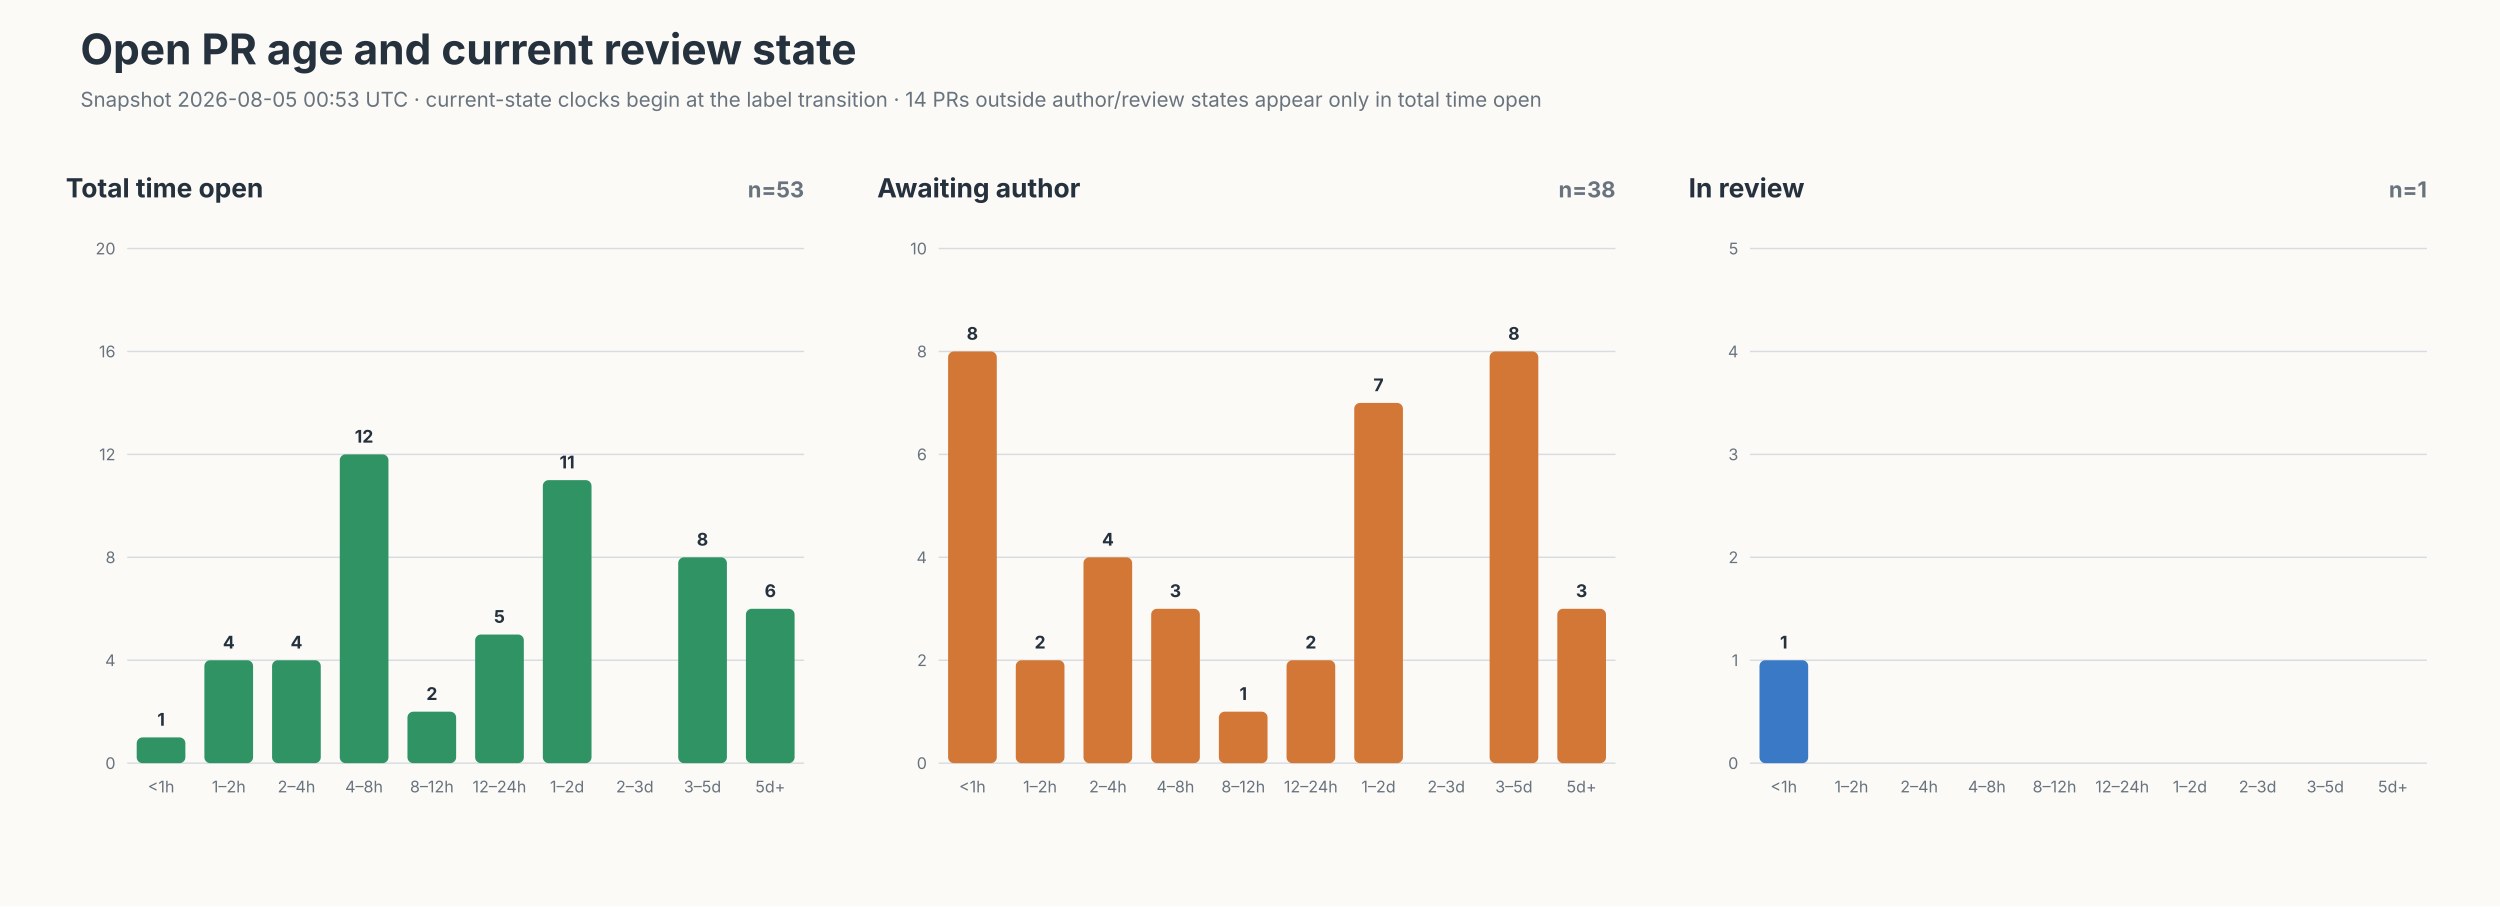
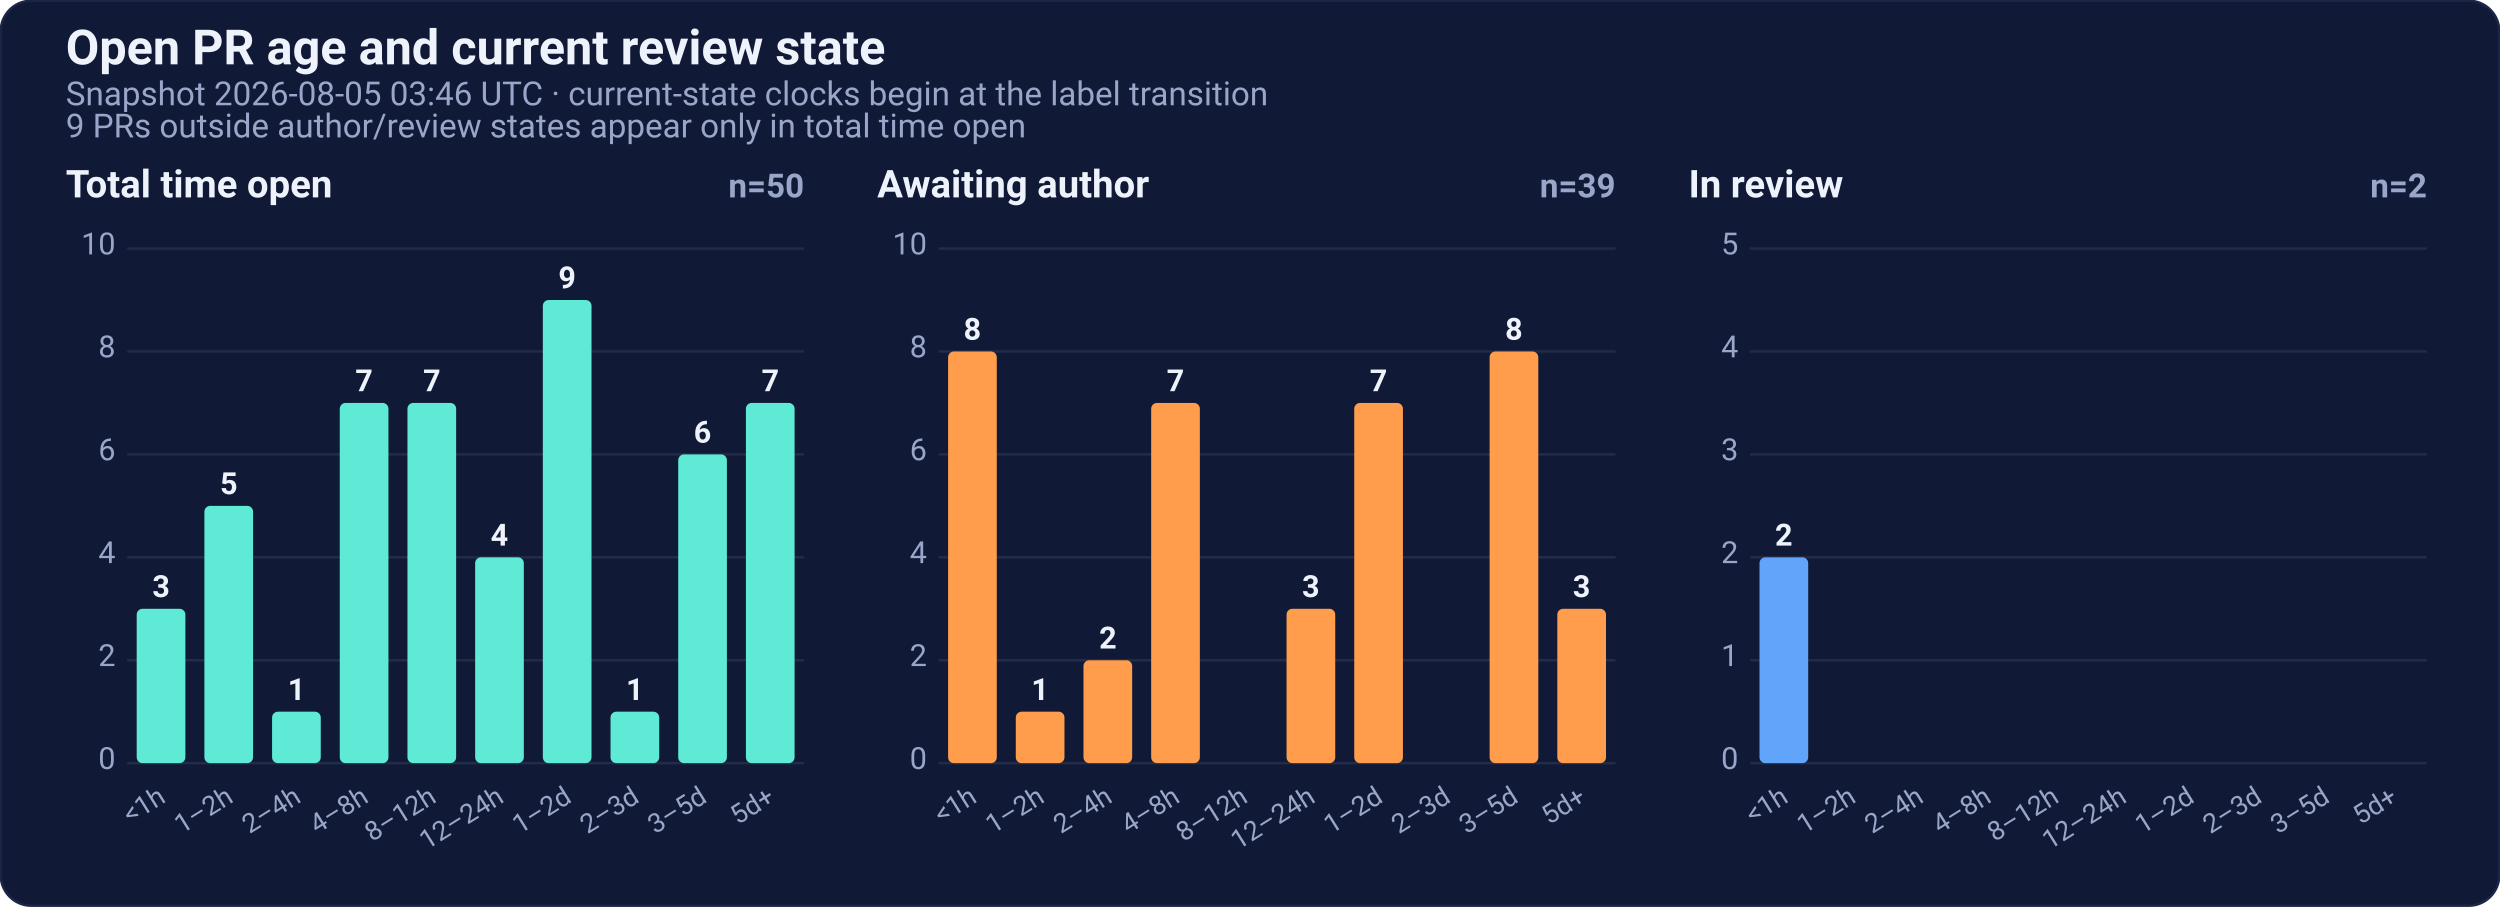
- <svg xmlns="http://www.w3.org/2000/svg" width="1710" height="620" viewBox="0 0 1710 620" role="img" aria-label="Open PR age and current review-state age">
-   <rect width="100%" height="100%" fill="#fbfaf7" />
-   <style>text{font-family:Inter,ui-sans-serif,system-ui,sans-serif;fill:#25313d}.title{font-size:29px;font-weight:700}.subtitle{font-size:14px;fill:#68737e}.panel{font-size:18px;font-weight:680}.paneltotal{font-size:15px;font-weight:700;fill:#68737e}.tick{font-size:11px;fill:#68737e}.value{font-size:12px;font-weight:750}.grid{stroke:#d8dce0;stroke-width:1}</style>
-   <text x="55" y="44" class="title">Open PR age and current review state</text>
-   <text x="55" y="73" class="subtitle">Snapshot 2026-08-05 00:53 UTC · current-state clocks begin at the label transition · 14 PRs outside author/review states appear only in total time open</text>
+ <svg xmlns="http://www.w3.org/2000/svg" viewBox="0 0 1710 620" role="img" aria-label="Open PR age and current review-state age">
+   <style>text{font-family:ui-sans-serif,system-ui,-apple-system,'Segoe UI',Roboto,sans-serif;fill:#eef2fb}.title{font-size:33.2px;font-weight:600}.subtitle{font-size:22.7px;fill:#9aa6c9}.tick{font-size:20.9px;fill:#9aa6c9}.grid{stroke:rgba(255,255,255,0.08);stroke-width:1.7}.axis{stroke:rgba(255,255,255,0.18);stroke-width:1.7}.panel{font-size:26.2px;font-weight:600}.paneltotal{font-size:22.7px;font-weight:650;fill:#9aa6c9}.value{font-size:20.9px;font-weight:700}.bin{font-size:18.3px}</style>
+   <rect x="0.5" y="0.5" width="1709" height="619" rx="20.9" fill="#101936" stroke="#1b2547" stroke-width="1.7" />
+   <text x="45" y="44" class="title">Open PR age and current review state</text>
+   <text x="45" y="72" class="subtitle">Snapshot 2026-08-05 03:46 UTC · current-state clocks begin at the label transition</text>
+   <text x="45" y="94" class="subtitle">9 PRs outside author/review states appear only in total time open</text>
  <text x="45" y="135" class="panel">Total time open</text>
-   <text x="550" y="135" text-anchor="end" class="paneltotal">n=53</text>
+   <text x="550" y="135" text-anchor="end" class="paneltotal">n=50</text>
  <line x1="87" y1="522.0" x2="550" y2="522.0" class="grid" />
  <text x="79" y="526.0" text-anchor="end" class="tick">0</text>
  <line x1="87" y1="451.6" x2="550" y2="451.6" class="grid" />
-   <text x="79" y="455.6" text-anchor="end" class="tick">4</text>
+   <text x="79" y="455.6" text-anchor="end" class="tick">2</text>
  <line x1="87" y1="381.2" x2="550" y2="381.2" class="grid" />
-   <text x="79" y="385.2" text-anchor="end" class="tick">8</text>
+   <text x="79" y="385.2" text-anchor="end" class="tick">4</text>
  <line x1="87" y1="310.8" x2="550" y2="310.8" class="grid" />
-   <text x="79" y="314.8" text-anchor="end" class="tick">12</text>
+   <text x="79" y="314.8" text-anchor="end" class="tick">6</text>
  <line x1="87" y1="240.4" x2="550" y2="240.4" class="grid" />
-   <text x="79" y="244.4" text-anchor="end" class="tick">16</text>
+   <text x="79" y="244.4" text-anchor="end" class="tick">8</text>
  <line x1="87" y1="170.0" x2="550" y2="170.0" class="grid" />
-   <text x="79" y="174.0" text-anchor="end" class="tick">20</text>
-   <rect x="93.5" y="504.4" width="33.3" height="17.6" rx="4" fill="#2f9364" />
-   <text x="110.2" y="496.4" text-anchor="middle" class="value">1</text>
-   <text x="110.2" y="542" text-anchor="middle" class="tick">&lt;1h</text>
-   <rect x="139.8" y="451.6" width="33.3" height="70.4" rx="4" fill="#2f9364" />
-   <text x="156.5" y="443.6" text-anchor="middle" class="value">4</text>
-   <text x="156.5" y="542" text-anchor="middle" class="tick">1–2h</text>
-   <rect x="186.1" y="451.6" width="33.3" height="70.4" rx="4" fill="#2f9364" />
-   <text x="202.8" y="443.6" text-anchor="middle" class="value">4</text>
-   <text x="202.8" y="542" text-anchor="middle" class="tick">2–4h</text>
-   <rect x="232.4" y="310.8" width="33.3" height="211.2" rx="4" fill="#2f9364" />
-   <text x="249.0" y="302.8" text-anchor="middle" class="value">12</text>
-   <text x="249.0" y="542" text-anchor="middle" class="tick">4–8h</text>
-   <rect x="278.7" y="486.8" width="33.3" height="35.2" rx="4" fill="#2f9364" />
-   <text x="295.4" y="478.8" text-anchor="middle" class="value">2</text>
-   <text x="295.4" y="542" text-anchor="middle" class="tick">8–12h</text>
-   <rect x="325.0" y="434.0" width="33.3" height="88.0" rx="4" fill="#2f9364" />
-   <text x="341.6" y="426.0" text-anchor="middle" class="value">5</text>
-   <text x="341.6" y="542" text-anchor="middle" class="tick">12–24h</text>
-   <rect x="371.3" y="328.4" width="33.3" height="193.6" rx="4" fill="#2f9364" />
-   <text x="387.9" y="320.4" text-anchor="middle" class="value">11</text>
-   <text x="387.9" y="542" text-anchor="middle" class="tick">1–2d</text>
-   <rect x="417.6" y="522.0" width="33.3" height="0.0" rx="4" fill="#2f9364" />
-   <text x="434.2" y="542" text-anchor="middle" class="tick">2–3d</text>
-   <rect x="463.9" y="381.2" width="33.3" height="140.8" rx="4" fill="#2f9364" />
-   <text x="480.5" y="373.2" text-anchor="middle" class="value">8</text>
-   <text x="480.5" y="542" text-anchor="middle" class="tick">3–5d</text>
-   <rect x="510.2" y="416.4" width="33.3" height="105.6" rx="4" fill="#2f9364" />
-   <text x="526.9" y="408.4" text-anchor="middle" class="value">6</text>
-   <text x="526.9" y="542" text-anchor="middle" class="tick">5d+</text>
+   <text x="79" y="174.0" text-anchor="end" class="tick">10</text>
+   <rect x="93.5" y="416.4" width="33.3" height="105.6" rx="4" fill="#5eead4" />
+   <text x="110.2" y="408.4" text-anchor="middle" class="value">3</text>
+   <text x="114.2" y="548" text-anchor="end" transform="rotate(-32 114.2 548)" class="tick bin">&lt;1h</text>
+   <rect x="139.8" y="346.0" width="33.3" height="176.0" rx="4" fill="#5eead4" />
+   <text x="156.5" y="338.0" text-anchor="middle" class="value">5</text>
+   <text x="160.5" y="548" text-anchor="end" transform="rotate(-32 160.5 548)" class="tick bin">1–2h</text>
+   <rect x="186.1" y="486.8" width="33.3" height="35.2" rx="4" fill="#5eead4" />
+   <text x="202.8" y="478.8" text-anchor="middle" class="value">1</text>
+   <text x="206.8" y="548" text-anchor="end" transform="rotate(-32 206.8 548)" class="tick bin">2–4h</text>
+   <rect x="232.4" y="275.6" width="33.3" height="246.4" rx="4" fill="#5eead4" />
+   <text x="249.0" y="267.6" text-anchor="middle" class="value">7</text>
+   <text x="253.0" y="548" text-anchor="end" transform="rotate(-32 253.0 548)" class="tick bin">4–8h</text>
+   <rect x="278.7" y="275.6" width="33.3" height="246.4" rx="4" fill="#5eead4" />
+   <text x="295.4" y="267.6" text-anchor="middle" class="value">7</text>
+   <text x="299.4" y="548" text-anchor="end" transform="rotate(-32 299.4 548)" class="tick bin">8–12h</text>
+   <rect x="325.0" y="381.2" width="33.3" height="140.8" rx="4" fill="#5eead4" />
+   <text x="341.6" y="373.2" text-anchor="middle" class="value">4</text>
+   <text x="345.6" y="548" text-anchor="end" transform="rotate(-32 345.6 548)" class="tick bin">12–24h</text>
+   <rect x="371.3" y="205.2" width="33.3" height="316.8" rx="4" fill="#5eead4" />
+   <text x="387.9" y="197.2" text-anchor="middle" class="value">9</text>
+   <text x="391.9" y="548" text-anchor="end" transform="rotate(-32 391.9 548)" class="tick bin">1–2d</text>
+   <rect x="417.6" y="486.8" width="33.3" height="35.2" rx="4" fill="#5eead4" />
+   <text x="434.2" y="478.8" text-anchor="middle" class="value">1</text>
+   <text x="438.2" y="548" text-anchor="end" transform="rotate(-32 438.2 548)" class="tick bin">2–3d</text>
+   <rect x="463.9" y="310.8" width="33.3" height="211.2" rx="4" fill="#5eead4" />
+   <text x="480.5" y="302.8" text-anchor="middle" class="value">6</text>
+   <text x="484.5" y="548" text-anchor="end" transform="rotate(-32 484.5 548)" class="tick bin">3–5d</text>
+   <rect x="510.2" y="275.6" width="33.3" height="246.4" rx="4" fill="#5eead4" />
+   <text x="526.9" y="267.6" text-anchor="middle" class="value">7</text>
+   <text x="530.9" y="548" text-anchor="end" transform="rotate(-32 530.9 548)" class="tick bin">5d+</text>
  <text x="600" y="135" class="panel">Awaiting author</text>
-   <text x="1105" y="135" text-anchor="end" class="paneltotal">n=38</text>
+   <text x="1105" y="135" text-anchor="end" class="paneltotal">n=39</text>
  <line x1="642" y1="522.0" x2="1105" y2="522.0" class="grid" />
  <text x="634" y="526.0" text-anchor="end" class="tick">0</text>
  <line x1="642" y1="451.6" x2="1105" y2="451.6" class="grid" />
  <text x="634" y="455.6" text-anchor="end" class="tick">2</text>
  <line x1="642" y1="381.2" x2="1105" y2="381.2" class="grid" />
  <text x="634" y="385.2" text-anchor="end" class="tick">4</text>
  <line x1="642" y1="310.8" x2="1105" y2="310.8" class="grid" />
  <text x="634" y="314.8" text-anchor="end" class="tick">6</text>
  <line x1="642" y1="240.4" x2="1105" y2="240.4" class="grid" />
  <text x="634" y="244.4" text-anchor="end" class="tick">8</text>
  <line x1="642" y1="170.0" x2="1105" y2="170.0" class="grid" />
  <text x="634" y="174.0" text-anchor="end" class="tick">10</text>
-   <rect x="648.5" y="240.4" width="33.3" height="281.6" rx="4" fill="#d27736" />
+   <rect x="648.5" y="240.4" width="33.3" height="281.6" rx="4" fill="#ff9d4d" />
  <text x="665.1" y="232.4" text-anchor="middle" class="value">8</text>
-   <text x="665.1" y="542" text-anchor="middle" class="tick">&lt;1h</text>
-   <rect x="694.8" y="451.6" width="33.3" height="70.4" rx="4" fill="#d27736" />
-   <text x="711.4" y="443.6" text-anchor="middle" class="value">2</text>
-   <text x="711.4" y="542" text-anchor="middle" class="tick">1–2h</text>
-   <rect x="741.1" y="381.2" width="33.3" height="140.8" rx="4" fill="#d27736" />
-   <text x="757.8" y="373.2" text-anchor="middle" class="value">4</text>
-   <text x="757.8" y="542" text-anchor="middle" class="tick">2–4h</text>
-   <rect x="787.4" y="416.4" width="33.3" height="105.6" rx="4" fill="#d27736" />
-   <text x="804.0" y="408.4" text-anchor="middle" class="value">3</text>
-   <text x="804.0" y="542" text-anchor="middle" class="tick">4–8h</text>
-   <rect x="833.7" y="486.8" width="33.3" height="35.2" rx="4" fill="#d27736" />
-   <text x="850.4" y="478.8" text-anchor="middle" class="value">1</text>
-   <text x="850.4" y="542" text-anchor="middle" class="tick">8–12h</text>
-   <rect x="880.0" y="451.6" width="33.3" height="70.4" rx="4" fill="#d27736" />
-   <text x="896.6" y="443.6" text-anchor="middle" class="value">2</text>
-   <text x="896.6" y="542" text-anchor="middle" class="tick">12–24h</text>
-   <rect x="926.3" y="275.6" width="33.3" height="246.4" rx="4" fill="#d27736" />
+   <text x="669.1" y="548" text-anchor="end" transform="rotate(-32 669.1 548)" class="tick bin">&lt;1h</text>
+   <rect x="694.8" y="486.8" width="33.3" height="35.2" rx="4" fill="#ff9d4d" />
+   <text x="711.4" y="478.8" text-anchor="middle" class="value">1</text>
+   <text x="715.4" y="548" text-anchor="end" transform="rotate(-32 715.4 548)" class="tick bin">1–2h</text>
+   <rect x="741.1" y="451.6" width="33.3" height="70.4" rx="4" fill="#ff9d4d" />
+   <text x="757.8" y="443.6" text-anchor="middle" class="value">2</text>
+   <text x="761.8" y="548" text-anchor="end" transform="rotate(-32 761.8 548)" class="tick bin">2–4h</text>
+   <rect x="787.4" y="275.6" width="33.3" height="246.4" rx="4" fill="#ff9d4d" />
+   <text x="804.0" y="267.6" text-anchor="middle" class="value">7</text>
+   <text x="808.0" y="548" text-anchor="end" transform="rotate(-32 808.0 548)" class="tick bin">4–8h</text>
+   <rect x="833.7" y="522.0" width="33.3" height="0.0" rx="4" fill="#ff9d4d" />
+   <text x="854.4" y="548" text-anchor="end" transform="rotate(-32 854.4 548)" class="tick bin">8–12h</text>
+   <rect x="880.0" y="416.4" width="33.3" height="105.6" rx="4" fill="#ff9d4d" />
+   <text x="896.6" y="408.4" text-anchor="middle" class="value">3</text>
+   <text x="900.6" y="548" text-anchor="end" transform="rotate(-32 900.6 548)" class="tick bin">12–24h</text>
+   <rect x="926.3" y="275.6" width="33.3" height="246.4" rx="4" fill="#ff9d4d" />
  <text x="942.9" y="267.6" text-anchor="middle" class="value">7</text>
-   <text x="942.9" y="542" text-anchor="middle" class="tick">1–2d</text>
-   <rect x="972.6" y="522.0" width="33.3" height="0.0" rx="4" fill="#d27736" />
-   <text x="989.2" y="542" text-anchor="middle" class="tick">2–3d</text>
-   <rect x="1018.9" y="240.4" width="33.3" height="281.6" rx="4" fill="#d27736" />
+   <text x="946.9" y="548" text-anchor="end" transform="rotate(-32 946.9 548)" class="tick bin">1–2d</text>
+   <rect x="972.6" y="522.0" width="33.3" height="0.0" rx="4" fill="#ff9d4d" />
+   <text x="993.2" y="548" text-anchor="end" transform="rotate(-32 993.2 548)" class="tick bin">2–3d</text>
+   <rect x="1018.9" y="240.4" width="33.3" height="281.6" rx="4" fill="#ff9d4d" />
  <text x="1035.5" y="232.4" text-anchor="middle" class="value">8</text>
-   <text x="1035.5" y="542" text-anchor="middle" class="tick">3–5d</text>
-   <rect x="1065.2" y="416.4" width="33.3" height="105.6" rx="4" fill="#d27736" />
+   <text x="1039.5" y="548" text-anchor="end" transform="rotate(-32 1039.5 548)" class="tick bin">3–5d</text>
+   <rect x="1065.2" y="416.4" width="33.3" height="105.6" rx="4" fill="#ff9d4d" />
  <text x="1081.8" y="408.4" text-anchor="middle" class="value">3</text>
-   <text x="1081.8" y="542" text-anchor="middle" class="tick">5d+</text>
+   <text x="1085.8" y="548" text-anchor="end" transform="rotate(-32 1085.8 548)" class="tick bin">5d+</text>
  <text x="1155" y="135" class="panel">In review</text>
-   <text x="1660" y="135" text-anchor="end" class="paneltotal">n=1</text>
+   <text x="1660" y="135" text-anchor="end" class="paneltotal">n=2</text>
  <line x1="1197" y1="522.0" x2="1660" y2="522.0" class="grid" />
  <text x="1189" y="526.0" text-anchor="end" class="tick">0</text>
  <line x1="1197" y1="451.6" x2="1660" y2="451.6" class="grid" />
  <text x="1189" y="455.6" text-anchor="end" class="tick">1</text>
  <line x1="1197" y1="381.2" x2="1660" y2="381.2" class="grid" />
  <text x="1189" y="385.2" text-anchor="end" class="tick">2</text>
  <line x1="1197" y1="310.8" x2="1660" y2="310.8" class="grid" />
  <text x="1189" y="314.8" text-anchor="end" class="tick">3</text>
  <line x1="1197" y1="240.4" x2="1660" y2="240.4" class="grid" />
  <text x="1189" y="244.4" text-anchor="end" class="tick">4</text>
  <line x1="1197" y1="170.0" x2="1660" y2="170.0" class="grid" />
  <text x="1189" y="174.0" text-anchor="end" class="tick">5</text>
-   <rect x="1203.5" y="451.6" width="33.3" height="70.4" rx="4" fill="#3979c6" />
-   <text x="1220.1" y="443.6" text-anchor="middle" class="value">1</text>
-   <text x="1220.1" y="542" text-anchor="middle" class="tick">&lt;1h</text>
-   <rect x="1249.8" y="522.0" width="33.3" height="0.0" rx="4" fill="#3979c6" />
-   <text x="1266.4" y="542" text-anchor="middle" class="tick">1–2h</text>
-   <rect x="1296.1" y="522.0" width="33.3" height="0.0" rx="4" fill="#3979c6" />
-   <text x="1312.7" y="542" text-anchor="middle" class="tick">2–4h</text>
-   <rect x="1342.4" y="522.0" width="33.3" height="0.0" rx="4" fill="#3979c6" />
-   <text x="1359.0" y="542" text-anchor="middle" class="tick">4–8h</text>
-   <rect x="1388.7" y="522.0" width="33.3" height="0.0" rx="4" fill="#3979c6" />
-   <text x="1405.3" y="542" text-anchor="middle" class="tick">8–12h</text>
-   <rect x="1435.0" y="522.0" width="33.3" height="0.0" rx="4" fill="#3979c6" />
-   <text x="1451.6" y="542" text-anchor="middle" class="tick">12–24h</text>
-   <rect x="1481.3" y="522.0" width="33.3" height="0.0" rx="4" fill="#3979c6" />
-   <text x="1497.9" y="542" text-anchor="middle" class="tick">1–2d</text>
-   <rect x="1527.6" y="522.0" width="33.3" height="0.0" rx="4" fill="#3979c6" />
-   <text x="1544.2" y="542" text-anchor="middle" class="tick">2–3d</text>
-   <rect x="1573.9" y="522.0" width="33.3" height="0.0" rx="4" fill="#3979c6" />
-   <text x="1590.5" y="542" text-anchor="middle" class="tick">3–5d</text>
-   <rect x="1620.2" y="522.0" width="33.3" height="0.0" rx="4" fill="#3979c6" />
-   <text x="1636.8" y="542" text-anchor="middle" class="tick">5d+</text>
+   <rect x="1203.5" y="381.2" width="33.3" height="140.8" rx="4" fill="#60a5fa" />
+   <text x="1220.1" y="373.2" text-anchor="middle" class="value">2</text>
+   <text x="1224.1" y="548" text-anchor="end" transform="rotate(-32 1224.1 548)" class="tick bin">&lt;1h</text>
+   <rect x="1249.8" y="522.0" width="33.3" height="0.0" rx="4" fill="#60a5fa" />
+   <text x="1270.4" y="548" text-anchor="end" transform="rotate(-32 1270.4 548)" class="tick bin">1–2h</text>
+   <rect x="1296.1" y="522.0" width="33.3" height="0.0" rx="4" fill="#60a5fa" />
+   <text x="1316.7" y="548" text-anchor="end" transform="rotate(-32 1316.7 548)" class="tick bin">2–4h</text>
+   <rect x="1342.4" y="522.0" width="33.3" height="0.0" rx="4" fill="#60a5fa" />
+   <text x="1363.0" y="548" text-anchor="end" transform="rotate(-32 1363.0 548)" class="tick bin">4–8h</text>
+   <rect x="1388.7" y="522.0" width="33.3" height="0.0" rx="4" fill="#60a5fa" />
+   <text x="1409.3" y="548" text-anchor="end" transform="rotate(-32 1409.3 548)" class="tick bin">8–12h</text>
+   <rect x="1435.0" y="522.0" width="33.3" height="0.0" rx="4" fill="#60a5fa" />
+   <text x="1455.6" y="548" text-anchor="end" transform="rotate(-32 1455.6 548)" class="tick bin">12–24h</text>
+   <rect x="1481.3" y="522.0" width="33.3" height="0.0" rx="4" fill="#60a5fa" />
+   <text x="1501.9" y="548" text-anchor="end" transform="rotate(-32 1501.9 548)" class="tick bin">1–2d</text>
+   <rect x="1527.6" y="522.0" width="33.3" height="0.0" rx="4" fill="#60a5fa" />
+   <text x="1548.2" y="548" text-anchor="end" transform="rotate(-32 1548.2 548)" class="tick bin">2–3d</text>
+   <rect x="1573.9" y="522.0" width="33.3" height="0.0" rx="4" fill="#60a5fa" />
+   <text x="1594.5" y="548" text-anchor="end" transform="rotate(-32 1594.5 548)" class="tick bin">3–5d</text>
+   <rect x="1620.2" y="522.0" width="33.3" height="0.0" rx="4" fill="#60a5fa" />
+   <text x="1640.8" y="548" text-anchor="end" transform="rotate(-32 1640.8 548)" class="tick bin">5d+</text>
</svg>
